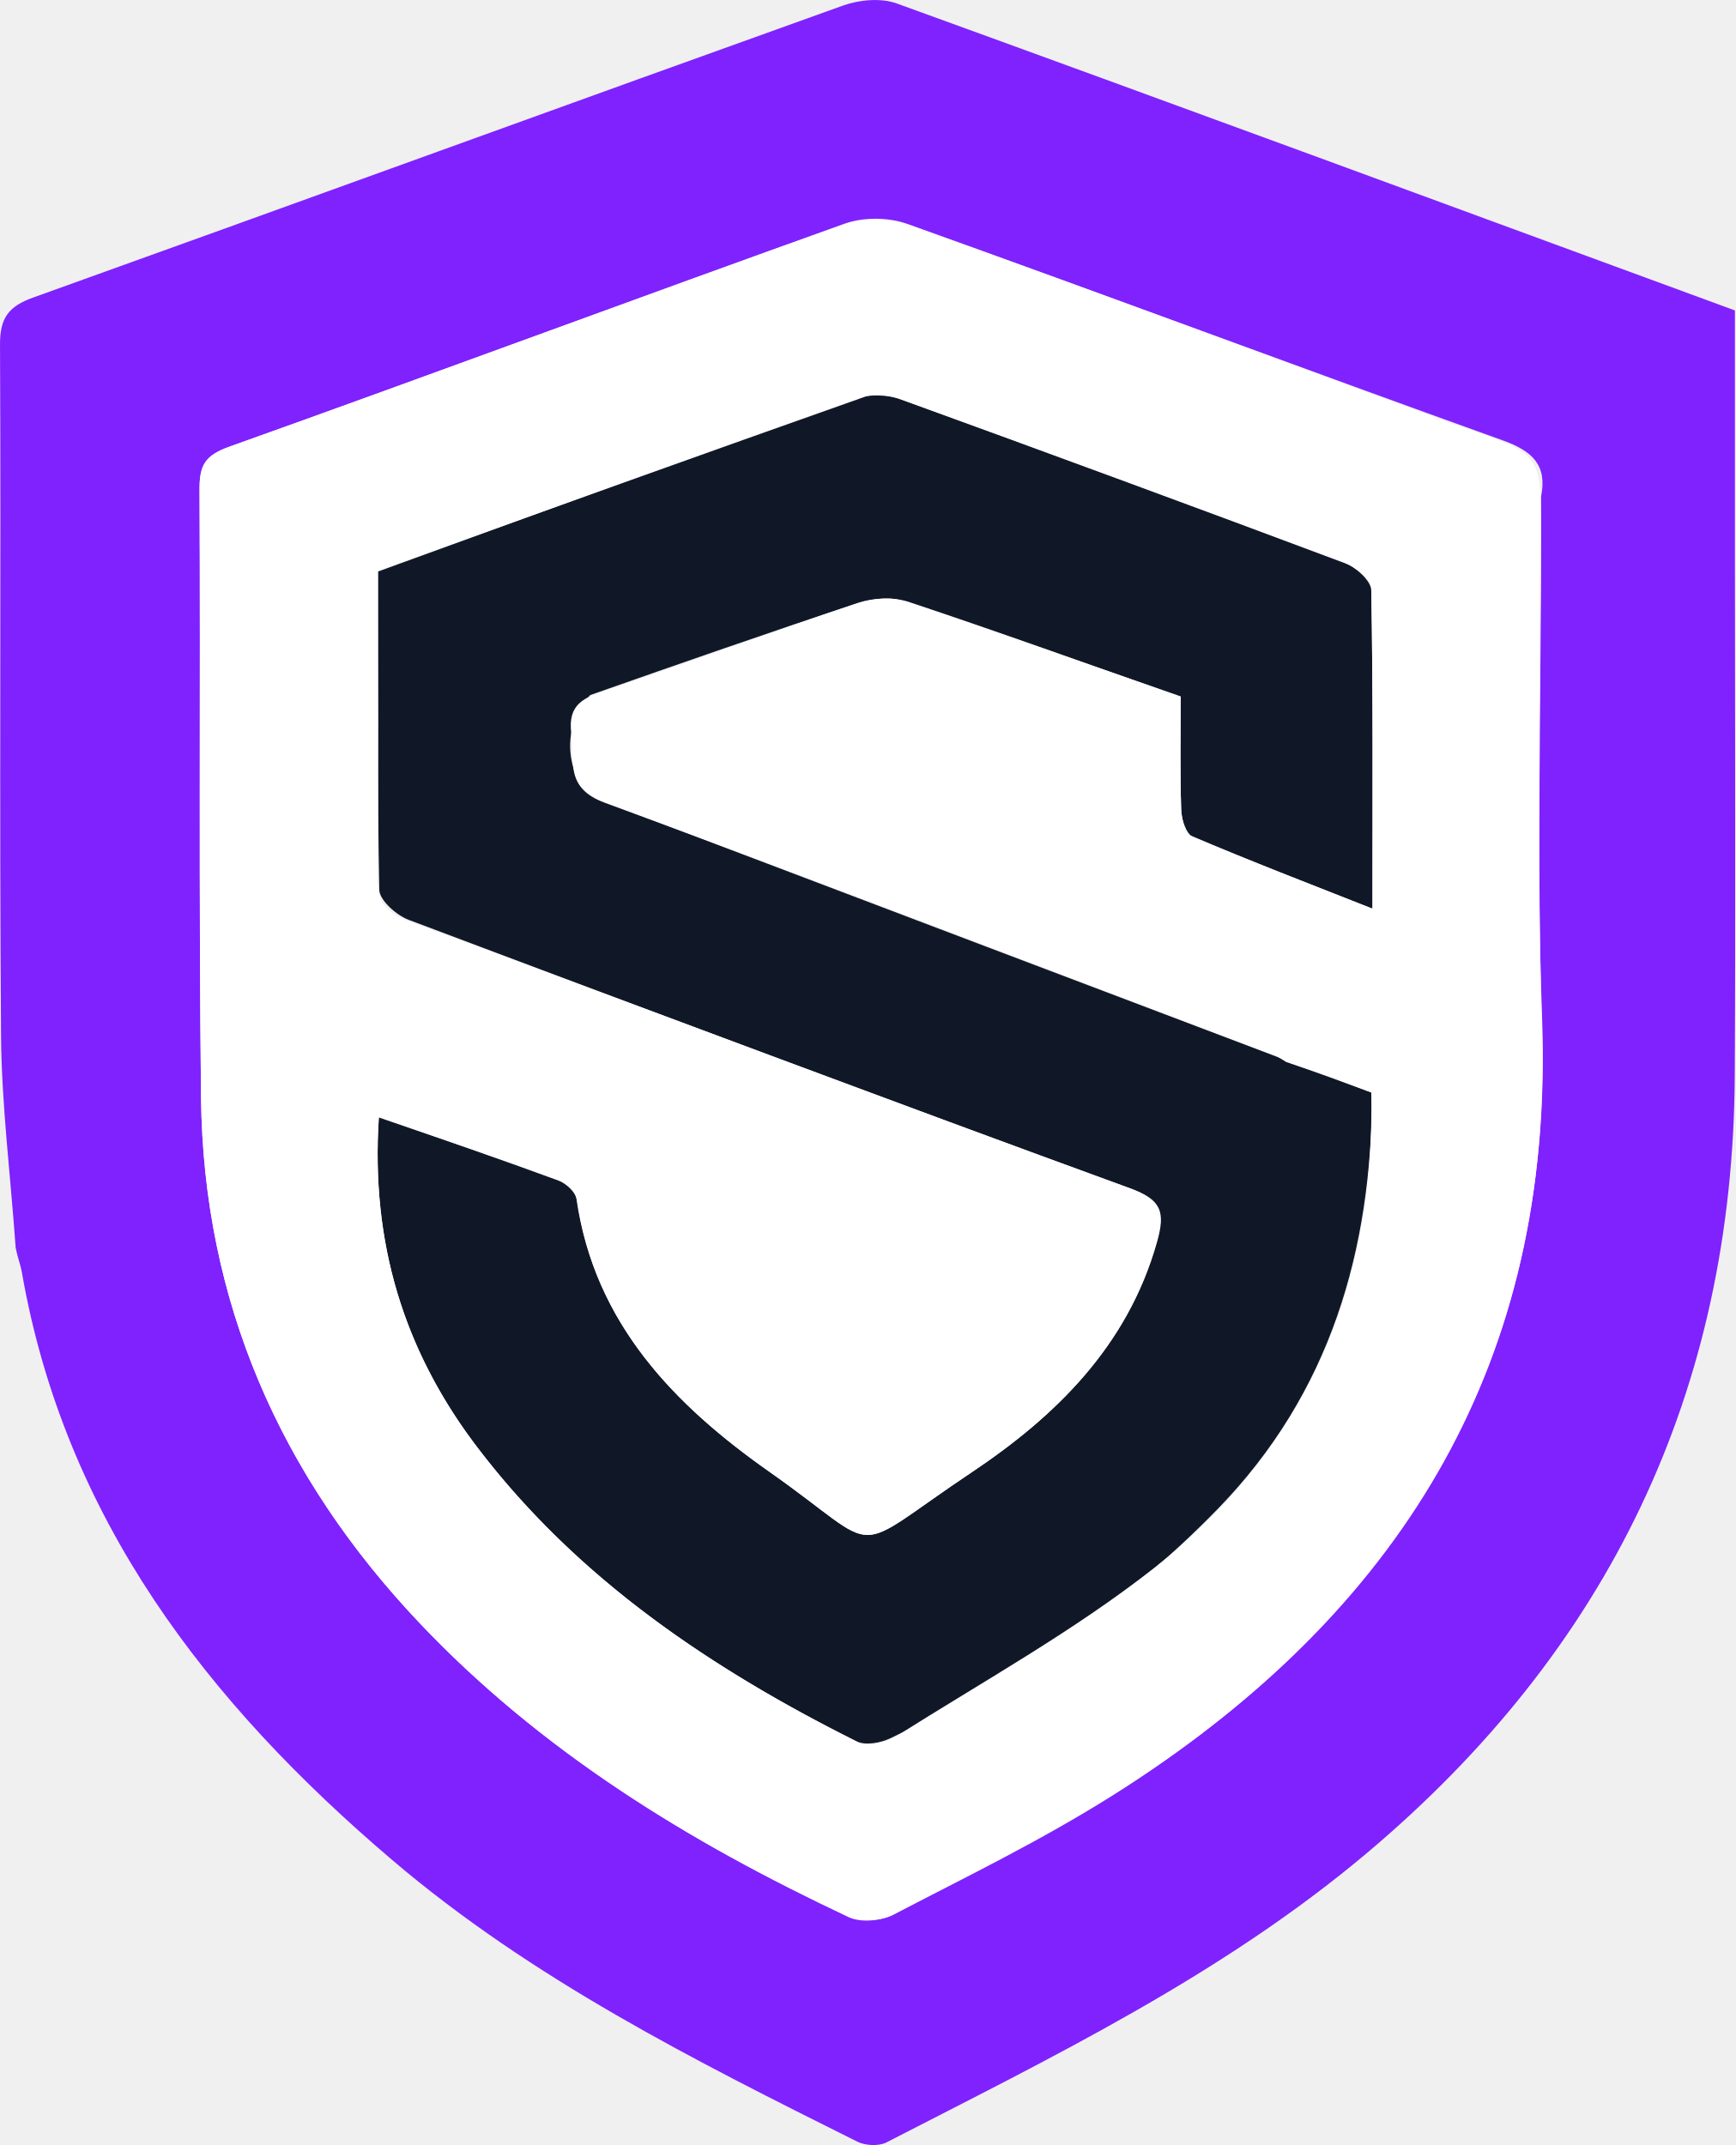
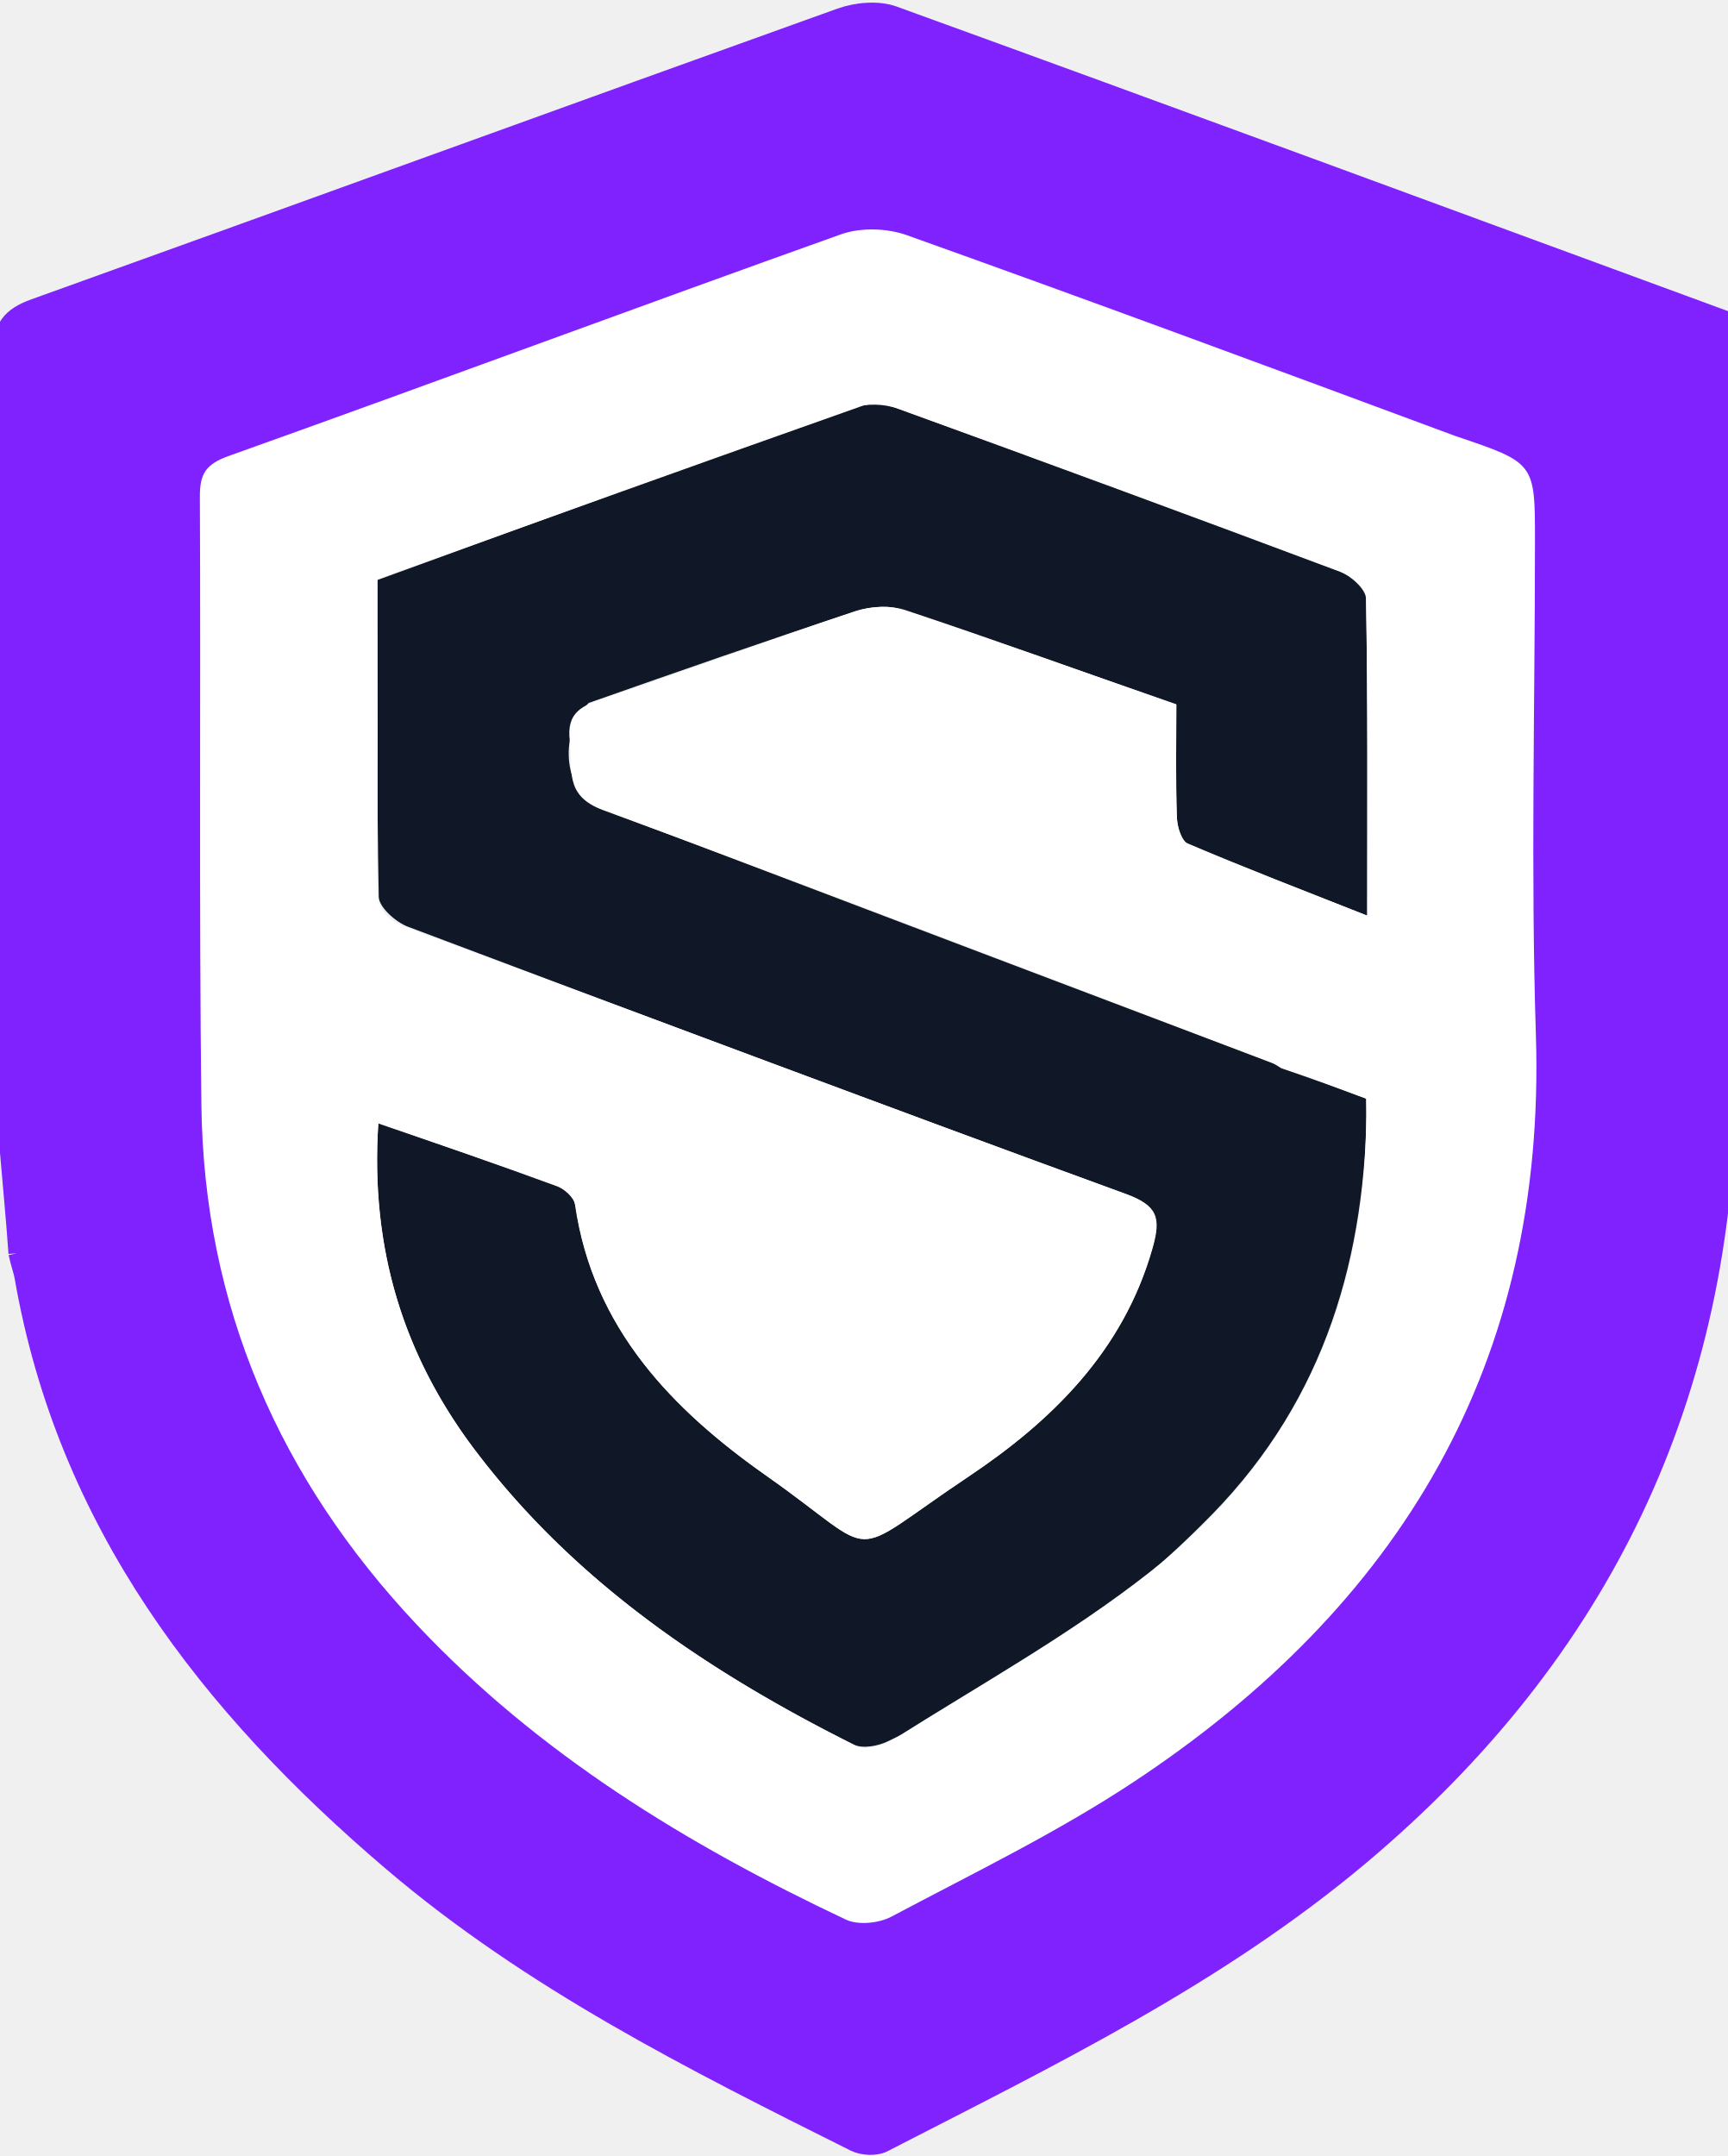
- <svg xmlns="http://www.w3.org/2000/svg" version="1.1" id="Layer_1" x="0px" y="0px" enable-background="new 0 0 1024 1024" viewBox="86.15 375.81 205.89 254.55">
+ <svg xmlns="http://www.w3.org/2000/svg" version="1.1" id="Layer_1" x="0px" y="0px" enable-background="new 0 0 1024 1024" viewBox="86 376 206 254" width="206" height="257">
  <path fill="none" opacity="1" stroke="none" d=" M545,1025   C363.333,1025 182.167,1025 1,1025   C1,683.667 1,342.333 1,1   C342.333,1 683.667,1 1025,1   C1025,342.333 1025,683.667 1025,1025   C865.167,1025 705.333,1025 545,1025  M88.024,524.339   C88.263,525.131 88.589,525.908 88.73,526.717   C93.826,556.02 110.756,577.874 132.705,596.555   C149.284,610.667 168.575,620.332 187.871,629.964   C188.824,630.44 190.418,630.523 191.334,630.051   C211.101,619.878 231.139,610.198 248.346,595.706   C277.027,571.551 291.795,540.92 291.986,503.384   C292.089,483.228 292.004,463.071 292.004,442.914   C292.004,432.769 292.004,422.624 292.004,412.651   C258.636,400.39 225.624,388.217 192.549,376.219   C190.682,375.542 188.106,375.777 186.175,376.469   C154.127,387.954 122.142,399.615 90.1,411.115   C87.197,412.156 86.137,413.5 86.152,416.692   C86.281,444.011 86.066,471.332 86.273,498.65   C86.336,506.926 87.394,515.195 88.024,524.339  M401.104,537.667   C392.226,544.008 382.489,544.176 372.49,541.36   C363.301,538.773 358.892,531.998 357.787,523.059   C349.552,523.059 341.779,523.059 333.716,523.059   C333.832,536.594 338.492,547.55 349.653,555.288   C367.005,567.321 400.299,566.856 417.517,554.776   C434.97,542.53 438.393,510.296 414.07,498.155   C408.912,495.581 403.324,493.769 397.793,492.062   C388.61,489.229 379.216,487.059 370.103,484.032   C365.073,482.361 361.788,478.551 362.008,472.702   C362.227,466.9 365.393,463.111 370.461,460.805   C378.474,457.157 386.618,457.232 394.638,460.676   C399.646,462.826 402.889,466.708 404.224,472.09   C404.529,473.319 405.007,474.506 405.342,475.518   C413.338,475.518 420.966,475.518 428.571,475.518   C429.24,466.672 425.405,456.826 418.782,450.126   C403.652,434.822 371.241,432.987 351.802,445.58   C332.752,457.921 328.49,490.57 354.811,502.537   C360.959,505.332 367.634,507.001 374.123,509.003   C382.036,511.443 390.33,512.944 397.878,516.2   C407.717,520.445 408.875,529.042 401.104,537.667  M837.896,525.635   C847.665,553.847 873.393,568.344 904.079,562.926   C926.226,559.016 945.463,538.745 945.069,519.604   C936.818,519.604 928.565,519.604 920.353,519.604   C920.08,520.273 919.868,520.723 919.708,521.19   C915.123,534.6 907.604,540.717 893.857,541.396   C880.878,542.036 870.585,536.873 864.971,524.915   C857.329,508.639 857.729,492.045 865.255,475.742   C866.482,473.085 868.47,470.66 870.516,468.519   C884.636,453.74 910.778,457.833 918.244,475.928   C919.047,477.874 919.666,479.897 920.273,481.611   C928.887,481.611 937.139,481.611 946.423,481.611   C944.302,475.576 942.973,469.838 940.373,464.749   C930.755,445.918 914.266,437.844 893.938,437.279   C872.235,436.675 854.355,444.735 843.211,463.999   C832.086,483.228 831.792,503.876 837.896,525.635  M818.186,537.5   C818.186,504.764 818.186,472.027 818.186,439.307   C809.735,439.307 801.833,439.307 793.574,439.307   C793.574,454.809 793.574,470.005 793.574,485.755   C778.083,461.935 744.768,469.224 734.982,492.164   C727.335,510.091 727.407,528.192 736.498,545.601   C743.985,559.938 759.783,566.665 775.42,562.967   C783.557,561.043 789.256,555.783 794.067,547.378   C794.067,553.201 794.067,557.448 794.067,561.779   C802.299,561.779 810.167,561.779 818.186,561.779   C818.186,553.8 818.186,546.15 818.186,537.5  M500.448,496.008   C505.15,500.439 505.564,506.283 505.593,512.161   C505.668,527.158 505.613,542.155 505.629,557.152   C505.631,558.738 505.762,560.324 505.834,561.923   C514.082,561.923 521.859,561.923 529.82,561.923   C529.82,540.96 530.729,520.132 529.546,499.424   C528.51,481.305 515.952,470.935 498.435,471.066   C487.097,471.152 478.483,476.25 471.509,485.558   C471.509,470.091 471.509,454.625 471.509,439.256   C463.043,439.256 455.275,439.256 447.393,439.256   C447.393,480.25 447.393,520.984 447.393,561.899   C455.563,561.899 463.482,561.899 471.871,561.899   C471.871,560.073 471.869,558.454 471.871,556.835   C471.888,541.172 471.841,525.508 471.952,509.846   C472,503.133 474.215,497.263 480.565,494.09   C487.145,490.801 493.734,491.098 500.448,496.008  M661.221,555.761   C667.627,550.912 672.253,544.893 674.067,536.419   C667.139,535.889 660.552,535.299 653.951,534.974   C652.978,534.926 651.532,535.897 651.003,536.804   C647.079,543.536 640.74,545.523 633.616,545.614   C619.058,545.799 611.668,533.003 613.671,523.638   C634.025,523.638 654.453,523.638 675.104,523.638   C675.104,519.345 675.379,515.361 675.061,511.424   C671.971,473.163 636.161,464.351 612.993,475.174   C583.914,488.759 583.527,529.69 598.173,548.22   C612.076,565.81 639.784,569.435 661.221,555.761  M693.699,438.994   C689.635,438.191 690.085,440.923 690.087,443.479   C690.11,481.785 690.101,520.092 690.111,558.399   C690.111,559.517 690.23,560.636 690.302,561.899   C698.52,561.899 706.437,561.899 714.484,561.899   C714.484,520.841 714.484,480 714.484,438.993   C707.644,438.993 701.152,438.993 693.699,438.994  M987.003,461.5   C987.003,454.068 987.003,446.636 987.003,439.235   C978.322,439.235 970.226,439.235 962.016,439.235   C962.016,480.209 962.016,520.948 962.016,561.774   C970.431,561.774 978.631,561.774 987.003,561.774   C987.003,528.463 987.003,495.481 987.003,461.5  M549.07,520.5   C549.07,534.269 549.07,548.039 549.07,561.862   C557.528,561.862 565.444,561.862 573.495,561.862   C573.495,532.074 573.495,502.539 573.495,472.854   C565.261,472.854 557.322,472.854 549.07,472.854   C549.07,488.56 549.07,504.03 549.07,520.5  M549.701,441.356   C546.571,447.498 547.035,452.699 551.09,456.922   C555.213,461.216 562.167,462.429 567.642,459.809   C572.671,457.403 575.595,452.342 574.964,446.857   C574.351,441.531 571.226,437.896 566.306,436.36   C560.18,434.448 554.478,435.465 549.701,441.356  z" />
-   <path fill="#7F22FE" opacity="1" stroke="none" d=" M88.01,523.903   C87.394,515.195 86.336,506.926 86.273,498.65   C86.066,471.332 86.281,444.011 86.152,416.692   C86.137,413.5 87.197,412.156 90.1,411.115   C122.142,399.615 154.127,387.954 186.175,376.469   C188.106,375.777 190.682,375.542 192.549,376.219   C225.624,388.217 258.636,400.39 292.004,412.651   C292.004,422.624 292.004,432.769 292.004,442.914   C292.004,463.071 292.089,483.228 291.986,503.384   C291.795,540.92 277.027,571.551 248.346,595.706   C231.139,610.198 211.101,619.878 191.334,630.051   C190.418,630.523 188.824,630.44 187.871,629.964   C168.575,620.332 149.284,610.667 132.705,596.555   C110.756,577.874 93.826,556.02 88.73,526.717   C88.589,525.908 88.263,525.131 88.01,523.903  M269,434.771   C269.762,430.97 267.948,429.325 264.431,428.061   C240.85,419.59 217.374,410.83 193.788,402.373   C191.579,401.581 188.599,401.558 186.396,402.347   C162.047,411.064 137.812,420.096 113.455,428.789   C110.475,429.852 109.809,431.163 109.824,434.038   C109.948,458.02 109.728,482.005 110.001,505.985   C110.279,530.372 119.486,551.206 136.274,568.762   C150.641,583.785 167.997,594.485 186.676,603.181   C188.161,603.873 190.596,603.81 192.056,603.059   C200.833,598.546 209.743,594.186 218.077,588.934   C251.94,567.592 270.652,537.884 269.129,496.667   C268.38,476.376 268.999,456.035 269,434.771  z" />
+   <path fill="#7F22FE" opacity="1" stroke="#7F22FE" stroke-width="2" d=" M88.01,523.903   C87.394,515.195 86.336,506.926 86.273,498.65   C86.066,471.332 86.281,444.011 86.152,416.692   C86.137,413.5 87.197,412.156 90.1,411.115   C122.142,399.615 154.127,387.954 186.175,376.469   C188.106,375.777 190.682,375.542 192.549,376.219   C225.624,388.217 258.636,400.39 292.004,412.651   C292.004,422.624 292.004,432.769 292.004,442.914   C292.004,463.071 292.089,483.228 291.986,503.384   C291.795,540.92 277.027,571.551 248.346,595.706   C231.139,610.198 211.101,619.878 191.334,630.051   C190.418,630.523 188.824,630.44 187.871,629.964   C168.575,620.332 149.284,610.667 132.705,596.555   C110.756,577.874 93.826,556.02 88.73,526.717   C88.589,525.908 88.263,525.131 88.01,523.903  M269,434.771   C269.762,430.97 267.948,429.325 264.431,428.061   C240.85,419.59 217.374,410.83 193.788,402.373   C191.579,401.581 188.599,401.558 186.396,402.347   C162.047,411.064 137.812,420.096 113.455,428.789   C110.475,429.852 109.809,431.163 109.824,434.038   C109.948,458.02 109.728,482.005 110.001,505.985   C110.279,530.372 119.486,551.206 136.274,568.762   C150.641,583.785 167.997,594.485 186.676,603.181   C188.161,603.873 190.596,603.81 192.056,603.059   C200.833,598.546 209.743,594.186 218.077,588.934   C251.94,567.592 270.652,537.884 269.129,496.667   C268.38,476.376 268.999,456.035 269,434.771  z" />
  <path fill="#101828" opacity="1" stroke="none" d=" M156.186,458.293   C152.368,462.123 153.345,469.25 157.613,470.871   C187.934,482.39 218.272,493.867 248.957,505.491   C248.897,524.142 244.057,541.119 230.552,554.97   C219.339,566.47 206.238,575.266 191.778,582.1   C190.624,582.646 188.823,582.974 187.792,582.46   C170.313,573.747 154.387,563.001 142.461,547.134   C133.985,535.858 130.171,523.201 131.091,508.419   C138.579,510.993 145.901,513.46 153.166,516.087   C153.858,516.338 154.516,517.54 154.64,518.381   C156.804,533.029 166.317,542.666 177.579,550.571   C191.399,560.272 186.352,560.605 201.415,550.555   C211.36,543.92 219.942,535.53 223.43,523.232   C224.454,519.621 223.978,518.188 220.256,516.829   C191.649,506.386 163.128,495.707 134.632,484.966   C133.18,484.419 131.18,482.646 131.155,481.409   C130.899,468.763 130.998,456.109 130.998,443.637   C150.06,436.702 168.791,429.835 187.585,423.141   C189.216,422.559 191.429,422.624 193.074,423.216   C210.634,429.54 228.15,435.99 245.621,442.558   C246.969,443.065 248.831,444.711 248.853,445.858   C249.088,458.159 248.999,470.466 248.999,483.641   C241.518,480.679 234.422,477.956 227.437,474.974   C226.703,474.66 226.328,472.823 226.294,471.678   C226.163,467.359 226.241,463.035 226.241,458.45   C215.14,454.599 204.223,450.715 193.218,447.098   C191.578,446.56 189.403,446.904 187.684,447.471   C177.272,450.904 166.92,454.521 156.186,458.293  z" />
  <path fill="#FFFFFF" opacity="1" stroke="none" d=" M259.522,426.478   C268.999,429.67 268.999,429.67 268.999,438.937   C268.999,458.594 268.487,478.268 269.108,497.906   C270.344,537.011 252.945,565.887 221.166,586.904   C211.996,592.969 202.001,597.803 192.264,602.974   C190.78,603.762 188.304,604.01 186.847,603.322   C167.916,594.391 150.214,583.59 135.72,568.198   C119.324,550.788 110.294,530.192 110.008,506.175   C109.721,482.023 109.944,457.865 109.828,433.71   C109.815,430.989 110.514,429.835 113.294,428.843   C137.658,420.15 161.902,411.121 186.267,402.43   C188.597,401.599 191.751,401.69 194.102,402.53   C215.851,410.293 237.507,418.314 259.522,426.478  M238.753,501.836   C238.321,501.586 237.914,501.27 237.453,501.095   C210.965,491.037 184.527,480.841 157.93,471.08   C153.115,469.313 154.353,466.121 153.937,462.866   C153.482,459.309 155.476,458.587 158.257,457.664   C168.196,454.366 178.005,450.675 187.939,447.361   C189.782,446.747 192.164,446.638 193.982,447.242   C204.681,450.801 215.288,454.64 226.241,458.496   C226.241,462.999 226.152,467.484 226.305,471.961   C226.343,473.061 226.898,474.783 227.684,475.116   C234.583,478.046 241.588,480.726 248.997,483.651   C248.997,470.501 249.07,458.033 248.859,445.569   C248.842,444.563 247.05,443.138 245.798,442.668   C228.167,436.06 210.494,429.561 192.8,423.122   C191.572,422.675 189.941,422.48 188.756,422.898   C169.512,429.697 150.31,436.615 130.998,443.541   C130.998,455.727 131.097,467.72 130.931,479.709   C130.888,482.805 131.828,484.11 134.853,485.219   C163.294,495.641 191.61,506.404 220.068,516.776   C224.086,518.24 224.387,519.718 223.307,523.506   C219.846,535.648 211.344,543.882 201.566,550.434   C186.327,560.645 191.437,560.307 177.335,550.384   C166.067,542.456 156.662,532.74 154.548,518.081   C154.428,517.25 153.282,516.228 152.391,515.901   C145.389,513.326 138.333,510.899 131.112,508.363   C130.084,523.405 134.153,536.291 142.942,547.783   C154.894,563.408 170.78,573.941 188.056,582.629   C189.16,583.185 191.318,582.598 192.534,581.829   C202.824,575.323 213.572,569.367 223.104,561.874   C241.171,547.673 249.329,528.421 248.855,505.453   C245.654,504.268 242.591,503.134 238.753,501.836  z" />
</svg>
